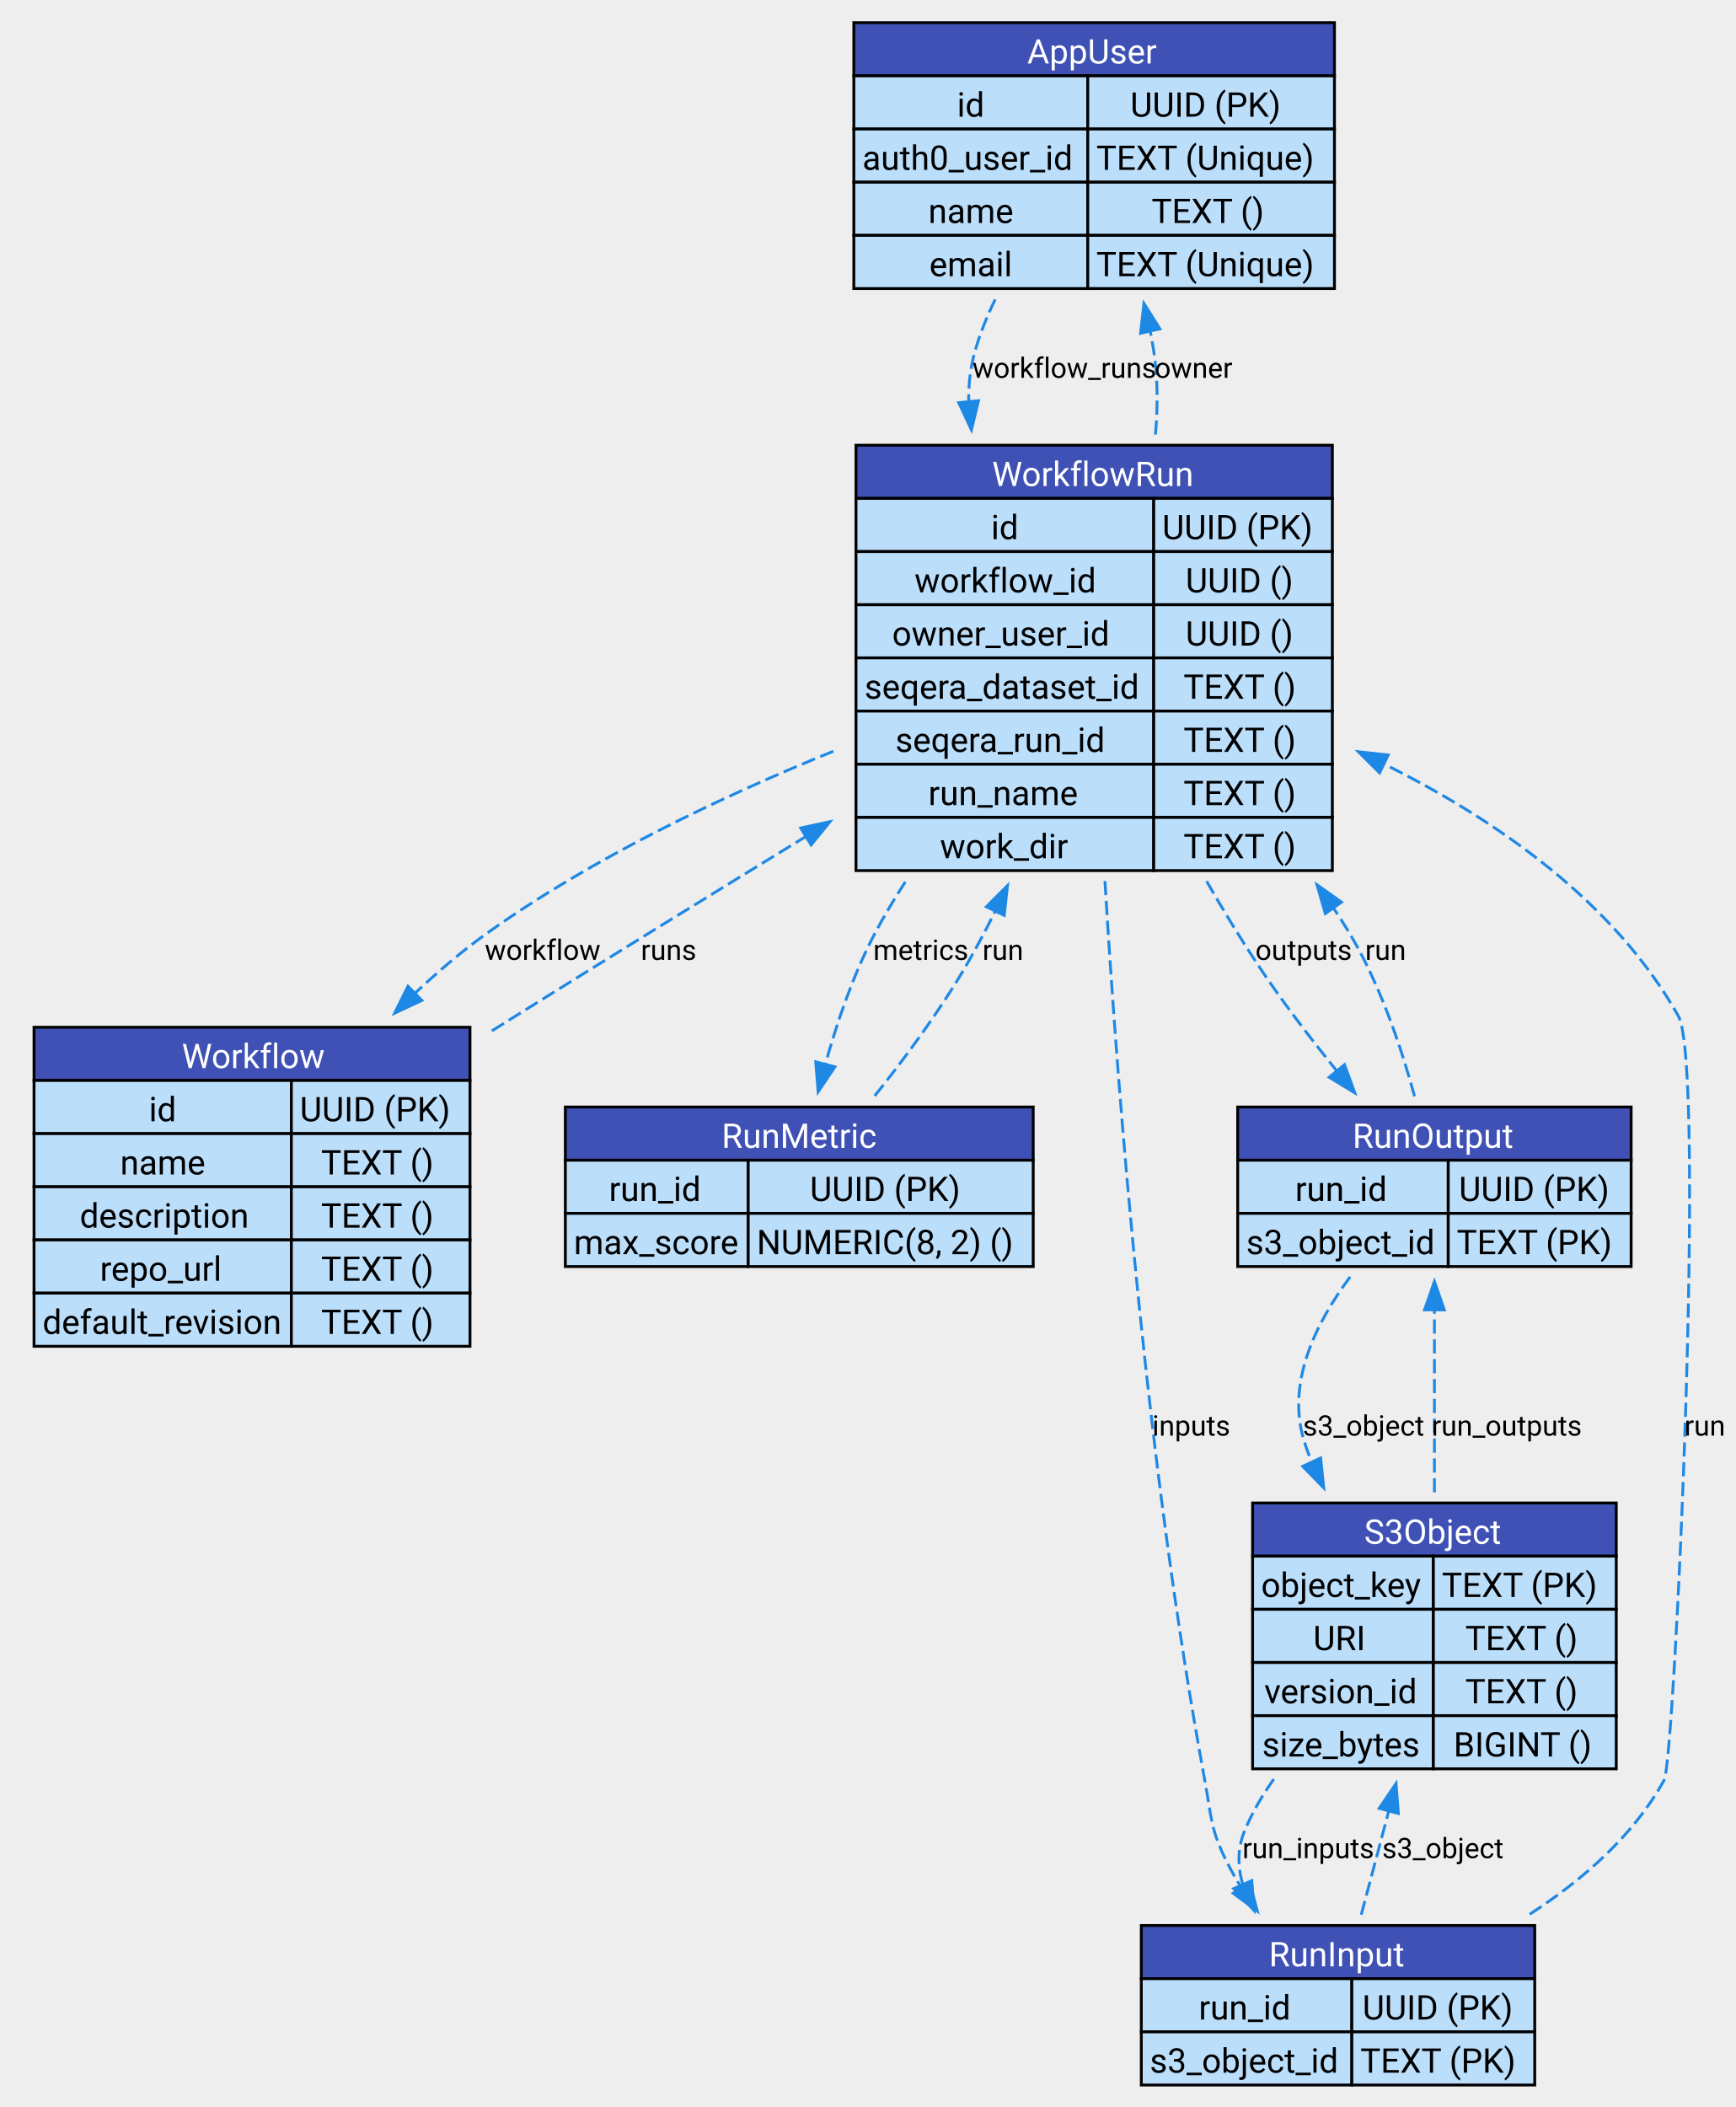
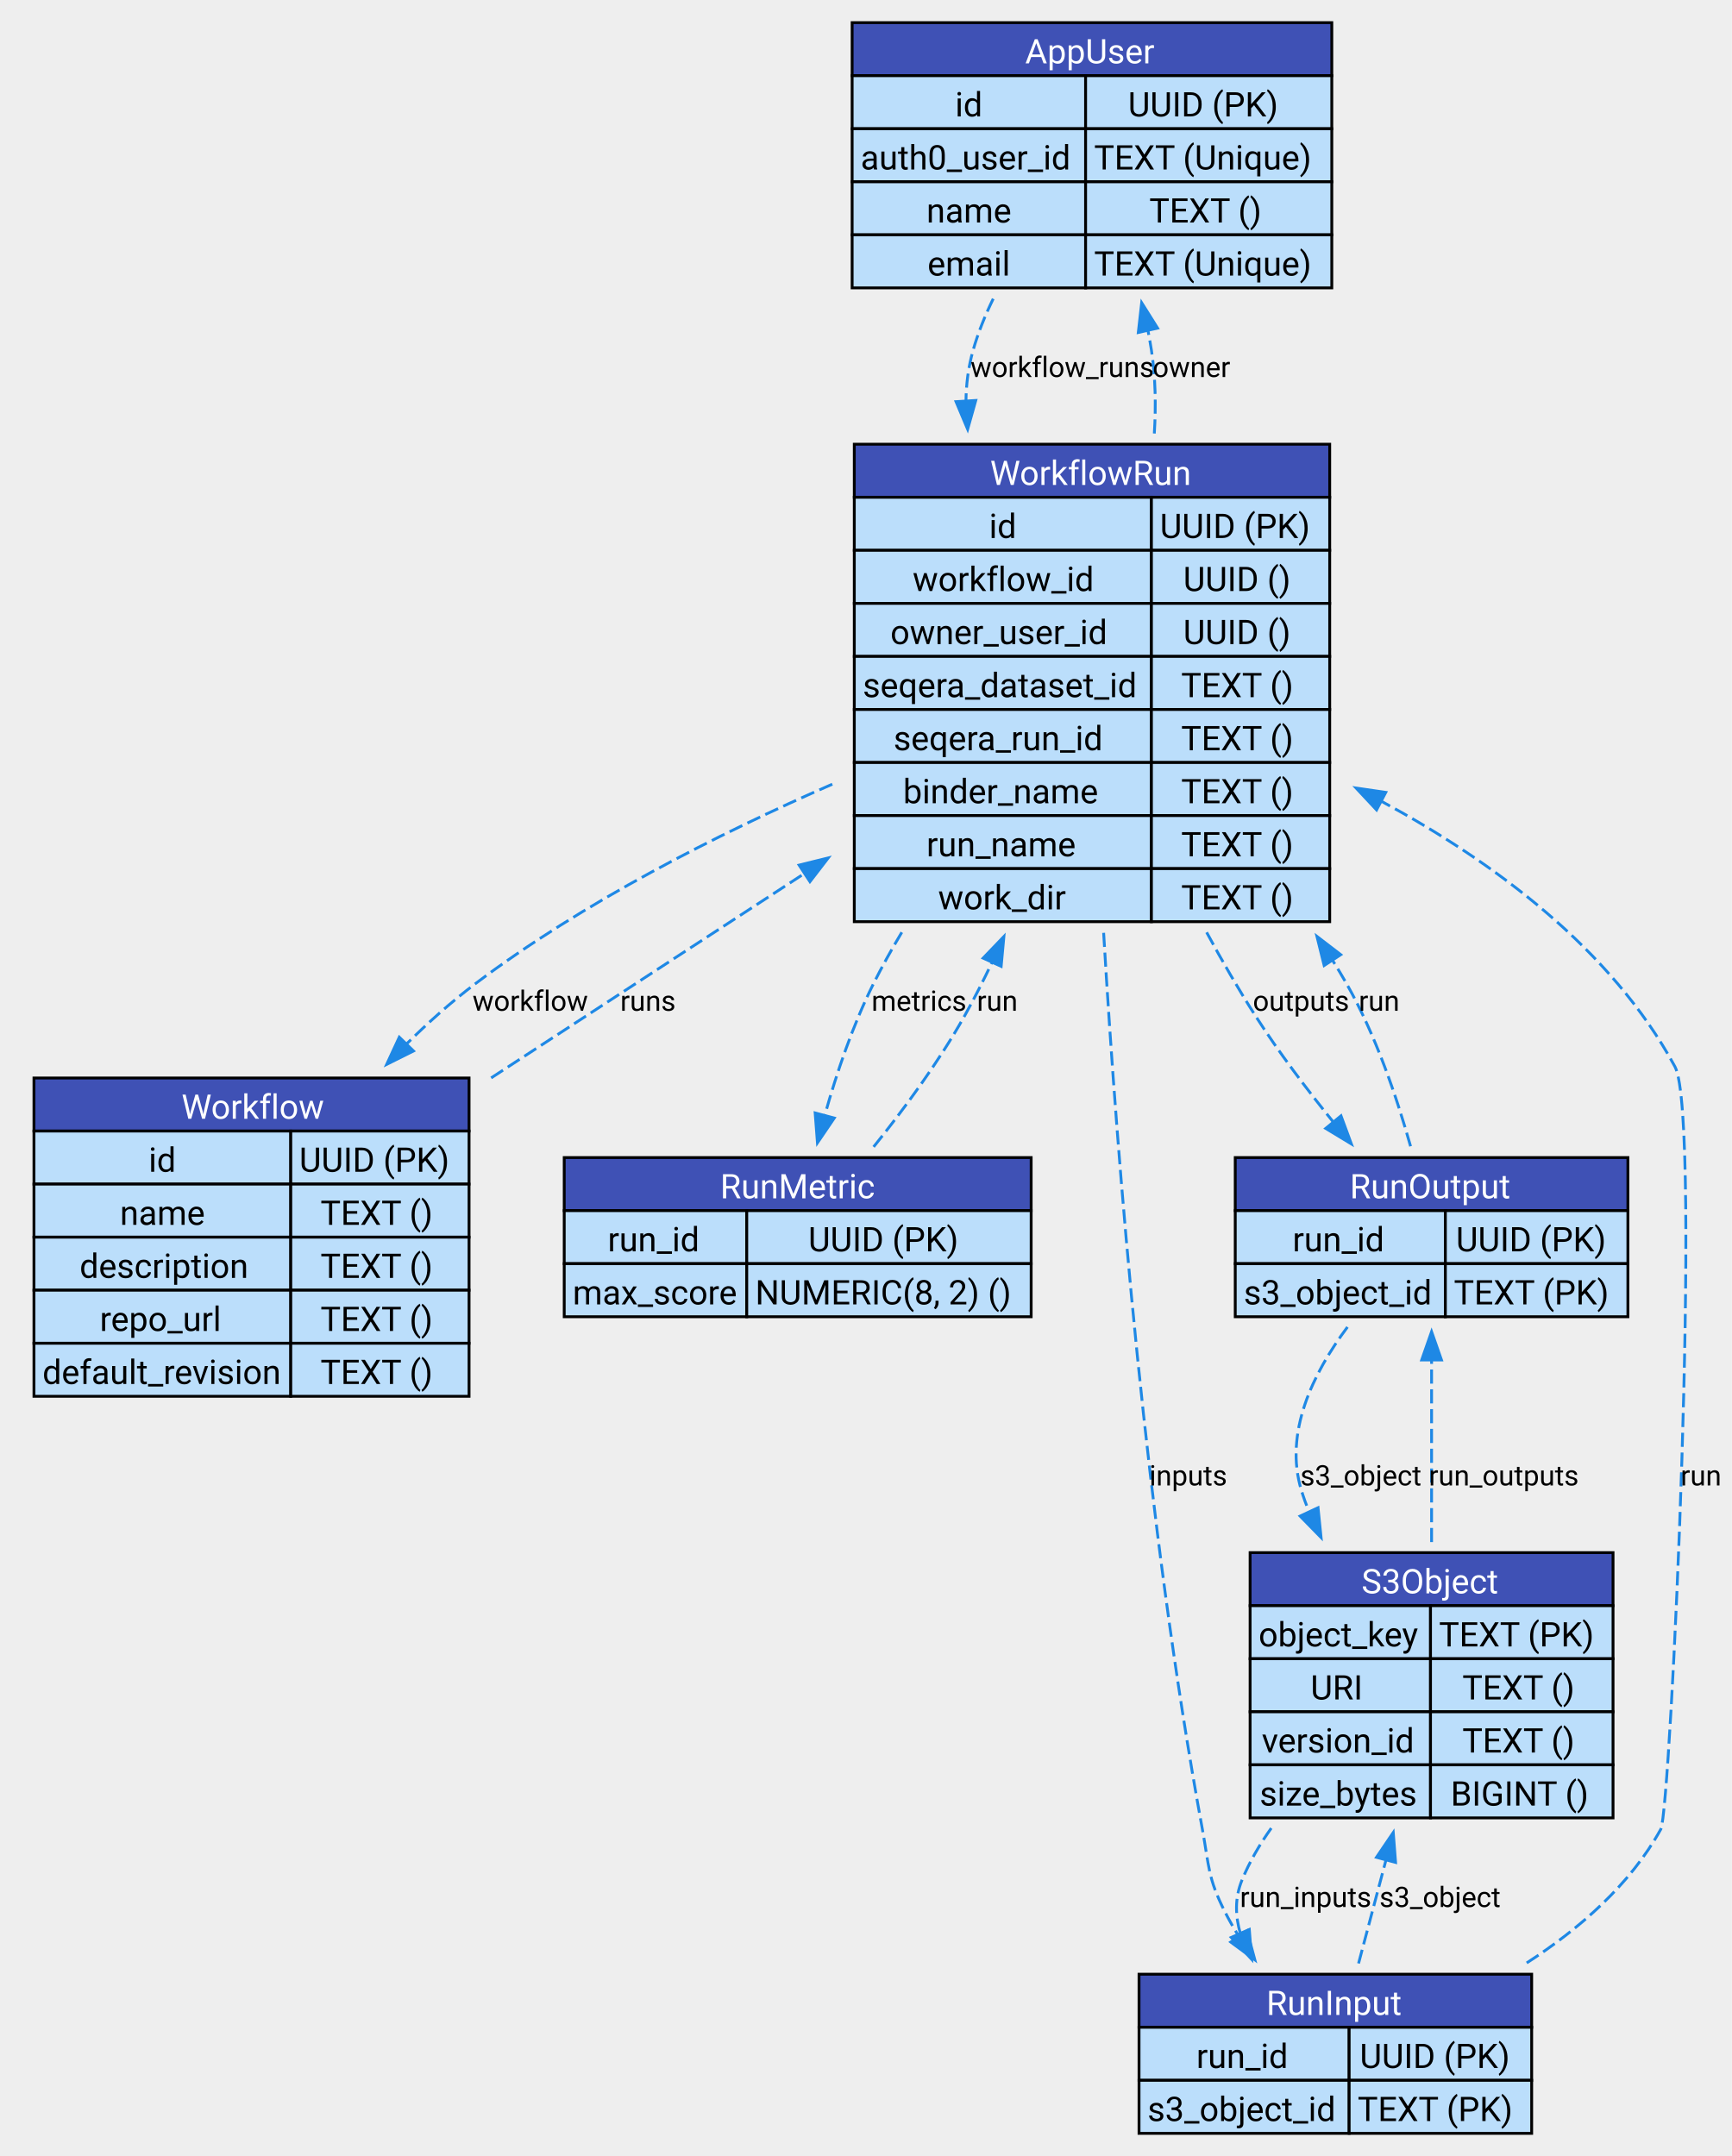
- <svg xmlns="http://www.w3.org/2000/svg" xmlns:xlink="http://www.w3.org/1999/xlink" width="612pt" height="743pt" viewBox="0.00 0.00 612.00 743.00">
-   <g id="graph0" class="graph" transform="scale(1 1) rotate(0) translate(4 739.25)">
-     <polygon fill="#eeeeee" stroke="none" points="-4,4 -4,-739.25 607.99,-739.25 607.99,4 -4,4" />
+ <svg xmlns="http://www.w3.org/2000/svg" xmlns:xlink="http://www.w3.org/1999/xlink" width="612pt" height="762pt" viewBox="0.00 0.00 612.00 762.00">
+   <g id="graph0" class="graph" transform="scale(1 1) rotate(0) translate(4 758)">
+     <polygon fill="#eeeeee" stroke="none" points="-4,4 -4,-758 607.83,-758 607.83,4 -4,4" />
    <g id="node1" class="node">
      <g id="a_node1">
        <a xlink:href="http://AppUser_details.html" xlink:title="&lt;TABLE&gt;">
-           <polygon fill="#3f51b5" stroke="none" points="297.12,-712.5 297.12,-731.25 466.62,-731.25 466.62,-712.5 297.12,-712.5" />
-           <polygon fill="none" stroke="black" points="297.12,-712.5 297.12,-731.25 466.62,-731.25 466.62,-712.5 297.12,-712.5" />
-           <text xml:space="preserve" text-anchor="start" x="358.25" y="-716.85" font-family="Roboto" font-size="12.00" fill="white">AppUser</text>
+           <polygon fill="#3f51b5" stroke="none" points="297.12,-731.25 297.12,-750 466.62,-750 466.62,-731.25 297.12,-731.25" />
+           <polygon fill="none" stroke="black" points="297.12,-731.25 297.12,-750 466.62,-750 466.62,-731.25 297.12,-731.25" />
+           <text xml:space="preserve" text-anchor="start" x="358.25" y="-735.6" font-family="Roboto" font-size="12.00" fill="white">AppUser</text>
+           <polygon fill="#bbdefb" stroke="none" points="297.12,-712.5 297.12,-731.25 379.62,-731.25 379.62,-712.5 297.12,-712.5" />
+           <polygon fill="none" stroke="black" points="297.12,-712.5 297.12,-731.25 379.62,-731.25 379.62,-712.5 297.12,-712.5" />
+           <text xml:space="preserve" text-anchor="start" x="333.5" y="-716.85" font-family="Roboto" font-size="12.00">id</text>
+           <polygon fill="#bbdefb" stroke="none" points="379.62,-712.5 379.62,-731.25 466.62,-731.25 466.62,-712.5 379.62,-712.5" />
+           <polygon fill="none" stroke="black" points="379.62,-712.5 379.62,-731.25 466.62,-731.25 466.62,-712.5 379.62,-712.5" />
+           <text xml:space="preserve" text-anchor="start" x="394.62" y="-716.85" font-family="Roboto" font-size="12.00">UUID (PK)</text>
          <polygon fill="#bbdefb" stroke="none" points="297.12,-693.75 297.12,-712.5 379.62,-712.5 379.62,-693.75 297.12,-693.75" />
          <polygon fill="none" stroke="black" points="297.12,-693.75 297.12,-712.5 379.62,-712.5 379.62,-693.75 297.12,-693.75" />
-           <text xml:space="preserve" text-anchor="start" x="333.5" y="-698.1" font-family="Roboto" font-size="12.00">id</text>
+           <text xml:space="preserve" text-anchor="start" x="300.12" y="-698.1" font-family="Roboto" font-size="12.00">auth0_user_id</text>
          <polygon fill="#bbdefb" stroke="none" points="379.62,-693.75 379.62,-712.5 466.62,-712.5 466.62,-693.75 379.62,-693.75" />
          <polygon fill="none" stroke="black" points="379.62,-693.75 379.62,-712.5 466.62,-712.5 466.62,-693.75 379.62,-693.75" />
-           <text xml:space="preserve" text-anchor="start" x="394.62" y="-698.1" font-family="Roboto" font-size="12.00">UUID (PK)</text>
+           <text xml:space="preserve" text-anchor="start" x="382.62" y="-698.1" font-family="Roboto" font-size="12.00">TEXT (Unique)</text>
          <polygon fill="#bbdefb" stroke="none" points="297.12,-675 297.12,-693.75 379.62,-693.75 379.62,-675 297.12,-675" />
          <polygon fill="none" stroke="black" points="297.12,-675 297.12,-693.75 379.62,-693.75 379.62,-675 297.12,-675" />
-           <text xml:space="preserve" text-anchor="start" x="300.12" y="-679.35" font-family="Roboto" font-size="12.00">auth0_user_id</text>
+           <text xml:space="preserve" text-anchor="start" x="323.38" y="-679.35" font-family="Roboto" font-size="12.00">name</text>
          <polygon fill="#bbdefb" stroke="none" points="379.62,-675 379.62,-693.75 466.62,-693.75 466.62,-675 379.62,-675" />
          <polygon fill="none" stroke="black" points="379.62,-675 379.62,-693.75 466.62,-693.75 466.62,-675 379.62,-675" />
-           <text xml:space="preserve" text-anchor="start" x="382.62" y="-679.35" font-family="Roboto" font-size="12.00">TEXT (Unique)</text>
+           <text xml:space="preserve" text-anchor="start" x="402.12" y="-679.35" font-family="Roboto" font-size="12.00">TEXT ()</text>
          <polygon fill="#bbdefb" stroke="none" points="297.12,-656.25 297.12,-675 379.62,-675 379.62,-656.25 297.12,-656.25" />
          <polygon fill="none" stroke="black" points="297.12,-656.25 297.12,-675 379.62,-675 379.62,-656.25 297.12,-656.25" />
-           <text xml:space="preserve" text-anchor="start" x="323.38" y="-660.6" font-family="Roboto" font-size="12.00">name</text>
+           <text xml:space="preserve" text-anchor="start" x="323.75" y="-660.6" font-family="Roboto" font-size="12.00">email</text>
          <polygon fill="#bbdefb" stroke="none" points="379.62,-656.25 379.62,-675 466.62,-675 466.62,-656.25 379.62,-656.25" />
          <polygon fill="none" stroke="black" points="379.62,-656.25 379.62,-675 466.62,-675 466.62,-656.25 379.62,-656.25" />
-           <text xml:space="preserve" text-anchor="start" x="402.12" y="-660.6" font-family="Roboto" font-size="12.00">TEXT ()</text>
-           <polygon fill="#bbdefb" stroke="none" points="297.12,-637.5 297.12,-656.25 379.62,-656.25 379.62,-637.5 297.12,-637.5" />
-           <polygon fill="none" stroke="black" points="297.12,-637.5 297.12,-656.25 379.62,-656.25 379.62,-637.5 297.12,-637.5" />
-           <text xml:space="preserve" text-anchor="start" x="323.75" y="-641.85" font-family="Roboto" font-size="12.00">email</text>
-           <polygon fill="#bbdefb" stroke="none" points="379.62,-637.5 379.62,-656.25 466.62,-656.25 466.62,-637.5 379.62,-637.5" />
-           <polygon fill="none" stroke="black" points="379.62,-637.5 379.62,-656.25 466.62,-656.25 466.62,-637.5 379.62,-637.5" />
-           <text xml:space="preserve" text-anchor="start" x="382.62" y="-641.85" font-family="Roboto" font-size="12.00">TEXT (Unique)</text>
+           <text xml:space="preserve" text-anchor="start" x="382.62" y="-660.6" font-family="Roboto" font-size="12.00">TEXT (Unique)</text>
        </a>
      </g>
    </g>
    <g id="node2" class="node">
      <g id="a_node2">
        <a xlink:href="http://WorkflowRun_details.html" xlink:title="&lt;TABLE&gt;">
-           <polygon fill="#3f51b5" stroke="none" points="297.88,-563.5 297.88,-582.25 465.88,-582.25 465.88,-563.5 297.88,-563.5" />
-           <polygon fill="none" stroke="black" points="297.88,-563.5 297.88,-582.25 465.88,-582.25 465.88,-563.5 297.88,-563.5" />
-           <text xml:space="preserve" text-anchor="start" x="345.88" y="-567.85" font-family="Roboto" font-size="12.00" fill="white">WorkflowRun</text>
+           <polygon fill="#3f51b5" stroke="none" points="297.88,-582.25 297.88,-601 465.88,-601 465.88,-582.25 297.88,-582.25" />
+           <polygon fill="none" stroke="black" points="297.88,-582.25 297.88,-601 465.88,-601 465.88,-582.25 297.88,-582.25" />
+           <text xml:space="preserve" text-anchor="start" x="345.88" y="-586.6" font-family="Roboto" font-size="12.00" fill="white">WorkflowRun</text>
+           <polygon fill="#bbdefb" stroke="none" points="297.88,-563.5 297.88,-582.25 402.88,-582.25 402.88,-563.5 297.88,-563.5" />
+           <polygon fill="none" stroke="black" points="297.88,-563.5 297.88,-582.25 402.88,-582.25 402.88,-563.5 297.88,-563.5" />
+           <text xml:space="preserve" text-anchor="start" x="345.5" y="-567.85" font-family="Roboto" font-size="12.00">id</text>
+           <polygon fill="#bbdefb" stroke="none" points="402.88,-563.5 402.88,-582.25 465.88,-582.25 465.88,-563.5 402.88,-563.5" />
+           <polygon fill="none" stroke="black" points="402.88,-563.5 402.88,-582.25 465.88,-582.25 465.88,-563.5 402.88,-563.5" />
+           <text xml:space="preserve" text-anchor="start" x="405.88" y="-567.85" font-family="Roboto" font-size="12.00">UUID (PK)</text>
          <polygon fill="#bbdefb" stroke="none" points="297.88,-544.75 297.88,-563.5 402.88,-563.5 402.88,-544.75 297.88,-544.75" />
          <polygon fill="none" stroke="black" points="297.88,-544.75 297.88,-563.5 402.88,-563.5 402.88,-544.75 297.88,-544.75" />
-           <text xml:space="preserve" text-anchor="start" x="345.5" y="-549.1" font-family="Roboto" font-size="12.00">id</text>
+           <text xml:space="preserve" text-anchor="start" x="318.5" y="-549.1" font-family="Roboto" font-size="12.00">workflow_id</text>
          <polygon fill="#bbdefb" stroke="none" points="402.88,-544.75 402.88,-563.5 465.88,-563.5 465.88,-544.75 402.88,-544.75" />
          <polygon fill="none" stroke="black" points="402.88,-544.75 402.88,-563.5 465.88,-563.5 465.88,-544.75 402.88,-544.75" />
-           <text xml:space="preserve" text-anchor="start" x="405.88" y="-549.1" font-family="Roboto" font-size="12.00">UUID (PK)</text>
+           <text xml:space="preserve" text-anchor="start" x="414.12" y="-549.1" font-family="Roboto" font-size="12.00">UUID ()</text>
          <polygon fill="#bbdefb" stroke="none" points="297.88,-526 297.88,-544.75 402.88,-544.75 402.88,-526 297.88,-526" />
          <polygon fill="none" stroke="black" points="297.88,-526 297.88,-544.75 402.88,-544.75 402.88,-526 297.88,-526" />
-           <text xml:space="preserve" text-anchor="start" x="318.5" y="-530.35" font-family="Roboto" font-size="12.00">workflow_id</text>
+           <text xml:space="preserve" text-anchor="start" x="310.62" y="-530.35" font-family="Roboto" font-size="12.00">owner_user_id</text>
          <polygon fill="#bbdefb" stroke="none" points="402.88,-526 402.88,-544.75 465.88,-544.75 465.88,-526 402.88,-526" />
          <polygon fill="none" stroke="black" points="402.88,-526 402.88,-544.75 465.88,-544.75 465.88,-526 402.88,-526" />
          <text xml:space="preserve" text-anchor="start" x="414.12" y="-530.35" font-family="Roboto" font-size="12.00">UUID ()</text>
          <polygon fill="#bbdefb" stroke="none" points="297.88,-507.25 297.88,-526 402.88,-526 402.88,-507.25 297.88,-507.25" />
          <polygon fill="none" stroke="black" points="297.88,-507.25 297.88,-526 402.88,-526 402.88,-507.25 297.88,-507.25" />
-           <text xml:space="preserve" text-anchor="start" x="310.62" y="-511.6" font-family="Roboto" font-size="12.00">owner_user_id</text>
+           <text xml:space="preserve" text-anchor="start" x="300.88" y="-511.6" font-family="Roboto" font-size="12.00">seqera_dataset_id</text>
          <polygon fill="#bbdefb" stroke="none" points="402.88,-507.25 402.88,-526 465.88,-526 465.88,-507.25 402.88,-507.25" />
          <polygon fill="none" stroke="black" points="402.88,-507.25 402.88,-526 465.88,-526 465.88,-507.25 402.88,-507.25" />
-           <text xml:space="preserve" text-anchor="start" x="414.12" y="-511.6" font-family="Roboto" font-size="12.00">UUID ()</text>
+           <text xml:space="preserve" text-anchor="start" x="413.38" y="-511.6" font-family="Roboto" font-size="12.00">TEXT ()</text>
          <polygon fill="#bbdefb" stroke="none" points="297.88,-488.5 297.88,-507.25 402.88,-507.25 402.88,-488.5 297.88,-488.5" />
          <polygon fill="none" stroke="black" points="297.88,-488.5 297.88,-507.25 402.88,-507.25 402.88,-488.5 297.88,-488.5" />
-           <text xml:space="preserve" text-anchor="start" x="300.88" y="-492.85" font-family="Roboto" font-size="12.00">seqera_dataset_id</text>
+           <text xml:space="preserve" text-anchor="start" x="311.75" y="-492.85" font-family="Roboto" font-size="12.00">seqera_run_id</text>
          <polygon fill="#bbdefb" stroke="none" points="402.88,-488.5 402.88,-507.25 465.88,-507.25 465.88,-488.5 402.88,-488.5" />
          <polygon fill="none" stroke="black" points="402.88,-488.5 402.88,-507.25 465.88,-507.25 465.88,-488.5 402.88,-488.5" />
          <text xml:space="preserve" text-anchor="start" x="413.38" y="-492.85" font-family="Roboto" font-size="12.00">TEXT ()</text>
          <polygon fill="#bbdefb" stroke="none" points="297.88,-469.75 297.88,-488.5 402.88,-488.5 402.88,-469.75 297.88,-469.75" />
          <polygon fill="none" stroke="black" points="297.88,-469.75 297.88,-488.5 402.88,-488.5 402.88,-469.75 297.88,-469.75" />
-           <text xml:space="preserve" text-anchor="start" x="311.75" y="-474.1" font-family="Roboto" font-size="12.00">seqera_run_id</text>
+           <text xml:space="preserve" text-anchor="start" x="315.12" y="-474.1" font-family="Roboto" font-size="12.00">binder_name</text>
          <polygon fill="#bbdefb" stroke="none" points="402.88,-469.75 402.88,-488.5 465.88,-488.5 465.88,-469.75 402.88,-469.75" />
          <polygon fill="none" stroke="black" points="402.88,-469.75 402.88,-488.5 465.88,-488.5 465.88,-469.75 402.88,-469.75" />
          <text xml:space="preserve" text-anchor="start" x="413.38" y="-474.1" font-family="Roboto" font-size="12.00">TEXT ()</text>
          <polygon fill="#bbdefb" stroke="none" points="297.88,-451 297.88,-469.75 402.88,-469.75 402.88,-451 297.88,-451" />
          <polygon fill="none" stroke="black" points="297.88,-451 297.88,-469.75 402.88,-469.75 402.88,-451 297.88,-451" />
          <text xml:space="preserve" text-anchor="start" x="323.38" y="-455.35" font-family="Roboto" font-size="12.00">run_name</text>
          <polygon fill="#bbdefb" stroke="none" points="402.88,-451 402.88,-469.75 465.88,-469.75 465.88,-451 402.88,-451" />
          <polygon fill="none" stroke="black" points="402.88,-451 402.88,-469.75 465.88,-469.75 465.88,-451 402.88,-451" />
          <text xml:space="preserve" text-anchor="start" x="413.38" y="-455.35" font-family="Roboto" font-size="12.00">TEXT ()</text>
          <polygon fill="#bbdefb" stroke="none" points="297.88,-432.25 297.88,-451 402.88,-451 402.88,-432.25 297.88,-432.25" />
          <polygon fill="none" stroke="black" points="297.88,-432.25 297.88,-451 402.88,-451 402.88,-432.25 297.88,-432.25" />
          <text xml:space="preserve" text-anchor="start" x="327.5" y="-436.6" font-family="Roboto" font-size="12.00">work_dir</text>
          <polygon fill="#bbdefb" stroke="none" points="402.88,-432.25 402.88,-451 465.88,-451 465.88,-432.25 402.88,-432.25" />
          <polygon fill="none" stroke="black" points="402.88,-432.25 402.88,-451 465.88,-451 465.88,-432.25 402.88,-432.25" />
          <text xml:space="preserve" text-anchor="start" x="413.38" y="-436.6" font-family="Roboto" font-size="12.00">TEXT ()</text>
        </a>
      </g>
    </g>
    <g id="edge1" class="edge">
      <g id="a_edge1">
        <a xlink:title="Relation between AppUser and WorkflowRun">
-           <path fill="none" stroke="#1e88e5" stroke-dasharray="5,2" d="M346.98,-633.66C344.09,-627.75 341.62,-621.63 339.88,-615.5 338.17,-609.49 337.5,-603.35 337.65,-597.2" />
-           <polygon fill="#1e88e5" stroke="#1e88e5" points="341.09,-597.95 338.59,-587.65 334.12,-597.25 341.09,-597.95" />
-         </a>
-       </g>
-       <text xml:space="preserve" text-anchor="middle" x="371.38" y="-606" font-family="Roboto" font-size="10.00">workflow_runs</text>
+           <path fill="none" stroke="#1e88e5" stroke-dasharray="5,2" d="M346.98,-652.41C344.09,-646.5 341.62,-640.38 339.88,-634.25 338.16,-628.23 337.38,-622.08 337.34,-615.9" />
+           <polygon fill="#1e88e5" stroke="#1e88e5" points="340.81,-616.47 337.94,-606.28 333.83,-616.04 340.81,-616.47" />
+         </a>
+       </g>
+       <text xml:space="preserve" text-anchor="middle" x="371.38" y="-624.75" font-family="Roboto" font-size="10.00">workflow_runs</text>
    </g>
    <g id="edge3" class="edge">
      <g id="a_edge3">
        <a xlink:title="Relation between WorkflowRun and AppUser">
-           <path fill="none" stroke="#1e88e5" stroke-dasharray="5,2" d="M403.49,-586.02C404.36,-595.92 404.32,-605.93 402.88,-615.5 402.52,-617.83 402.1,-620.2 401.63,-622.58" />
-           <polygon fill="#1e88e5" stroke="#1e88e5" points="398.24,-621.73 399.43,-632.25 405.06,-623.28 398.24,-621.73" />
-         </a>
-       </g>
-       <text xml:space="preserve" text-anchor="middle" x="416.94" y="-606" font-family="Roboto" font-size="10.00">owner</text>
+           <path fill="none" stroke="#1e88e5" stroke-dasharray="5,2" d="M403.9,-604.78C404.53,-614.71 404.32,-624.69 402.88,-634.25 402.52,-636.58 402.1,-638.95 401.63,-641.33" />
+           <polygon fill="#1e88e5" stroke="#1e88e5" points="398.24,-640.48 399.43,-651 405.06,-642.03 398.24,-640.48" />
+         </a>
+       </g>
+       <text xml:space="preserve" text-anchor="middle" x="417.03" y="-624.75" font-family="Roboto" font-size="10.00">owner</text>
    </g>
    <g id="node3" class="node">
      <g id="a_node3">
        <a xlink:href="http://Workflow_details.html" xlink:title="&lt;TABLE&gt;">
          <polygon fill="#3f51b5" stroke="none" points="8,-358.25 8,-377 161.75,-377 161.75,-358.25 8,-358.25" />
          <polygon fill="none" stroke="black" points="8,-358.25 8,-377 161.75,-377 161.75,-358.25 8,-358.25" />
          <text xml:space="preserve" text-anchor="start" x="60.12" y="-362.6" font-family="Roboto" font-size="12.00" fill="white">Workflow</text>
          <polygon fill="#bbdefb" stroke="none" points="8,-339.5 8,-358.25 98.75,-358.25 98.75,-339.5 8,-339.5" />
          <polygon fill="none" stroke="black" points="8,-339.5 8,-358.25 98.75,-358.25 98.75,-339.5 8,-339.5" />
          <text xml:space="preserve" text-anchor="start" x="48.5" y="-343.85" font-family="Roboto" font-size="12.00">id</text>
          <polygon fill="#bbdefb" stroke="none" points="98.75,-339.5 98.75,-358.25 161.75,-358.25 161.75,-339.5 98.75,-339.5" />
          <polygon fill="none" stroke="black" points="98.75,-339.5 98.75,-358.25 161.75,-358.25 161.75,-339.5 98.75,-339.5" />
          <text xml:space="preserve" text-anchor="start" x="101.75" y="-343.85" font-family="Roboto" font-size="12.00">UUID (PK)</text>
          <polygon fill="#bbdefb" stroke="none" points="8,-320.75 8,-339.5 98.75,-339.5 98.75,-320.75 8,-320.75" />
          <polygon fill="none" stroke="black" points="8,-320.75 8,-339.5 98.75,-339.5 98.75,-320.75 8,-320.75" />
          <text xml:space="preserve" text-anchor="start" x="38.38" y="-325.1" font-family="Roboto" font-size="12.00">name</text>
          <polygon fill="#bbdefb" stroke="none" points="98.75,-320.75 98.75,-339.5 161.75,-339.5 161.75,-320.75 98.75,-320.75" />
          <polygon fill="none" stroke="black" points="98.75,-320.75 98.75,-339.5 161.75,-339.5 161.75,-320.75 98.75,-320.75" />
          <text xml:space="preserve" text-anchor="start" x="109.25" y="-325.1" font-family="Roboto" font-size="12.00">TEXT ()</text>
          <polygon fill="#bbdefb" stroke="none" points="8,-302 8,-320.75 98.75,-320.75 98.75,-302 8,-302" />
          <polygon fill="none" stroke="black" points="8,-302 8,-320.75 98.75,-320.75 98.75,-302 8,-302" />
          <text xml:space="preserve" text-anchor="start" x="24.12" y="-306.35" font-family="Roboto" font-size="12.00">description</text>
          <polygon fill="#bbdefb" stroke="none" points="98.75,-302 98.75,-320.75 161.75,-320.75 161.75,-302 98.75,-302" />
          <polygon fill="none" stroke="black" points="98.75,-302 98.75,-320.75 161.75,-320.75 161.75,-302 98.75,-302" />
          <text xml:space="preserve" text-anchor="start" x="109.25" y="-306.35" font-family="Roboto" font-size="12.00">TEXT ()</text>
          <polygon fill="#bbdefb" stroke="none" points="8,-283.25 8,-302 98.75,-302 98.75,-283.25 8,-283.25" />
          <polygon fill="none" stroke="black" points="8,-283.25 8,-302 98.75,-302 98.75,-283.25 8,-283.25" />
          <text xml:space="preserve" text-anchor="start" x="31.25" y="-287.6" font-family="Roboto" font-size="12.00">repo_url</text>
          <polygon fill="#bbdefb" stroke="none" points="98.75,-283.25 98.75,-302 161.75,-302 161.75,-283.25 98.75,-283.25" />
          <polygon fill="none" stroke="black" points="98.75,-283.25 98.75,-302 161.75,-302 161.75,-283.25 98.75,-283.25" />
          <text xml:space="preserve" text-anchor="start" x="109.25" y="-287.6" font-family="Roboto" font-size="12.00">TEXT ()</text>
          <polygon fill="#bbdefb" stroke="none" points="8,-264.5 8,-283.25 98.75,-283.25 98.75,-264.5 8,-264.5" />
          <polygon fill="none" stroke="black" points="8,-264.5 8,-283.25 98.75,-283.25 98.75,-264.5 8,-264.5" />
          <text xml:space="preserve" text-anchor="start" x="11" y="-268.85" font-family="Roboto" font-size="12.00">default_revision</text>
          <polygon fill="#bbdefb" stroke="none" points="98.75,-264.5 98.75,-283.25 161.75,-283.25 161.75,-264.5 98.75,-264.5" />
          <polygon fill="none" stroke="black" points="98.75,-264.5 98.75,-283.25 161.75,-283.25 161.75,-264.5 98.75,-264.5" />
          <text xml:space="preserve" text-anchor="start" x="109.25" y="-268.85" font-family="Roboto" font-size="12.00">TEXT ()</text>
        </a>
      </g>
    </g>
    <g id="edge4" class="edge">
      <g id="a_edge4">
        <a xlink:title="Relation between WorkflowRun and Workflow">
-           <path fill="none" stroke="#1e88e5" stroke-dasharray="5,2" d="M289.9,-474.33C250.4,-458.32 204.92,-436.67 167.88,-410.25 159,-403.92 150.32,-396.53 142.12,-388.77" />
-           <polygon fill="#1e88e5" stroke="#1e88e5" points="144.77,-386.47 135.18,-381.98 139.88,-391.47 144.77,-386.47" />
-         </a>
-       </g>
-       <text xml:space="preserve" text-anchor="middle" x="187.38" y="-400.75" font-family="Roboto" font-size="10.00">workflow</text>
+           <path fill="none" stroke="#1e88e5" stroke-dasharray="5,2" d="M290.11,-480.84C249.34,-463.05 202.05,-439.04 163.88,-410.25 155.37,-403.83 147.07,-396.39 139.24,-388.61" />
+           <polygon fill="#1e88e5" stroke="#1e88e5" points="142.12,-386.55 132.64,-381.82 137.1,-391.43 142.12,-386.55" />
+         </a>
+       </g>
+       <text xml:space="preserve" text-anchor="middle" x="183.38" y="-400.75" font-family="Roboto" font-size="10.00">workflow</text>
    </g>
    <g id="node4" class="node">
      <g id="a_node4">
        <a xlink:href="http://RunMetric_details.html" xlink:title="&lt;TABLE&gt;">
          <polygon fill="#3f51b5" stroke="none" points="195.38,-330.12 195.38,-348.88 360.38,-348.88 360.38,-330.12 195.38,-330.12" />
          <polygon fill="none" stroke="black" points="195.38,-330.12 195.38,-348.88 360.38,-348.88 360.38,-330.12 195.38,-330.12" />
          <text xml:space="preserve" text-anchor="start" x="250.5" y="-334.48" font-family="Roboto" font-size="12.00" fill="white">RunMetric</text>
          <polygon fill="#bbdefb" stroke="none" points="195.38,-311.38 195.38,-330.12 259.88,-330.12 259.88,-311.38 195.38,-311.38" />
          <polygon fill="none" stroke="black" points="195.38,-311.38 195.38,-330.12 259.88,-330.12 259.88,-311.38 195.38,-311.38" />
          <text xml:space="preserve" text-anchor="start" x="210.75" y="-315.73" font-family="Roboto" font-size="12.00">run_id</text>
          <polygon fill="#bbdefb" stroke="none" points="259.88,-311.38 259.88,-330.12 360.38,-330.12 360.38,-311.38 259.88,-311.38" />
          <polygon fill="none" stroke="black" points="259.88,-311.38 259.88,-330.12 360.38,-330.12 360.38,-311.38 259.88,-311.38" />
          <text xml:space="preserve" text-anchor="start" x="281.62" y="-315.73" font-family="Roboto" font-size="12.00">UUID (PK)</text>
          <polygon fill="#bbdefb" stroke="none" points="195.38,-292.62 195.38,-311.38 259.88,-311.38 259.88,-292.62 195.38,-292.62" />
          <polygon fill="none" stroke="black" points="195.38,-292.62 195.38,-311.38 259.88,-311.38 259.88,-292.62 195.38,-292.62" />
          <text xml:space="preserve" text-anchor="start" x="198.38" y="-296.98" font-family="Roboto" font-size="12.00">max_score</text>
          <polygon fill="#bbdefb" stroke="none" points="259.88,-292.62 259.88,-311.38 360.38,-311.38 360.38,-292.62 259.88,-292.62" />
          <polygon fill="none" stroke="black" points="259.88,-292.62 259.88,-311.38 360.38,-311.38 360.38,-292.62 259.88,-292.62" />
          <text xml:space="preserve" text-anchor="start" x="262.88" y="-296.98" font-family="Roboto" font-size="12.00">NUMERIC(8, 2) ()</text>
        </a>
      </g>
    </g>
    <g id="edge5" class="edge">
      <g id="a_edge5">
        <a xlink:title="Relation between WorkflowRun and RunMetric">
-           <path fill="none" stroke="#1e88e5" stroke-dasharray="5,2" d="M315.28,-428.28C311.42,-422.35 307.82,-416.3 304.62,-410.25 296.97,-395.74 291.16,-378.71 286.95,-363.49" />
-           <polygon fill="#1e88e5" stroke="#1e88e5" points="290.45,-363.04 284.54,-354.25 283.68,-364.81 290.45,-363.04" />
+           <path fill="none" stroke="#1e88e5" stroke-dasharray="5,2" d="M314.67,-428.49C311.05,-422.45 307.66,-416.34 304.62,-410.25 297.37,-395.72 291.67,-378.84 287.43,-363.75" />
+           <polygon fill="#1e88e5" stroke="#1e88e5" points="290.81,-362.85 284.86,-354.09 284.05,-364.65 290.81,-362.85" />
        </a>
      </g>
      <text xml:space="preserve" text-anchor="middle" x="320.75" y="-400.75" font-family="Roboto" font-size="10.00">metrics</text>
    </g>
    <g id="node5" class="node">
      <g id="a_node5">
        <a xlink:href="http://RunInput_details.html" xlink:title="&lt;TABLE&gt;">
          <polygon fill="#3f51b5" stroke="none" points="398.5,-41.5 398.5,-60.25 537.25,-60.25 537.25,-41.5 398.5,-41.5" />
          <polygon fill="none" stroke="black" points="398.5,-41.5 398.5,-60.25 537.25,-60.25 537.25,-41.5 398.5,-41.5" />
          <text xml:space="preserve" text-anchor="start" x="443.5" y="-45.85" font-family="Roboto" font-size="12.00" fill="white">RunInput</text>
          <polygon fill="#bbdefb" stroke="none" points="398.5,-22.75 398.5,-41.5 472.75,-41.5 472.75,-22.75 398.5,-22.75" />
          <polygon fill="none" stroke="black" points="398.5,-22.75 398.5,-41.5 472.75,-41.5 472.75,-22.75 398.5,-22.75" />
          <text xml:space="preserve" text-anchor="start" x="418.75" y="-27.1" font-family="Roboto" font-size="12.00">run_id</text>
          <polygon fill="#bbdefb" stroke="none" points="472.75,-22.75 472.75,-41.5 537.25,-41.5 537.25,-22.75 472.75,-22.75" />
          <polygon fill="none" stroke="black" points="472.75,-22.75 472.75,-41.5 537.25,-41.5 537.25,-22.75 472.75,-22.75" />
          <text xml:space="preserve" text-anchor="start" x="476.5" y="-27.1" font-family="Roboto" font-size="12.00">UUID (PK)</text>
          <polygon fill="#bbdefb" stroke="none" points="398.5,-4 398.5,-22.75 472.75,-22.75 472.75,-4 398.5,-4" />
          <polygon fill="none" stroke="black" points="398.5,-4 398.5,-22.75 472.75,-22.75 472.75,-4 398.5,-4" />
          <text xml:space="preserve" text-anchor="start" x="401.5" y="-8.35" font-family="Roboto" font-size="12.00">s3_object_id</text>
          <polygon fill="#bbdefb" stroke="none" points="472.75,-4 472.75,-22.75 537.25,-22.75 537.25,-4 472.75,-4" />
          <polygon fill="none" stroke="black" points="472.75,-4 472.75,-22.75 537.25,-22.75 537.25,-4 472.75,-4" />
          <text xml:space="preserve" text-anchor="start" x="475.75" y="-8.35" font-family="Roboto" font-size="12.00">TEXT (PK)</text>
        </a>
      </g>
    </g>
    <g id="edge6" class="edge">
      <g id="a_edge6">
        <a xlink:title="Relation between WorkflowRun and RunInput">
-           <path fill="none" stroke="#1e88e5" stroke-dasharray="5,2" d="M385.68,-428.56C390.5,-348.55 400.73,-220.53 420.88,-111.5 423.32,-98.25 422.78,-94.27 428.88,-82.25 430.35,-79.34 432.02,-76.43 433.81,-73.57" />
+           <path fill="none" stroke="#1e88e5" stroke-dasharray="5,2" d="M385.99,-428.31C390.88,-346.06 401.02,-219.65 420.88,-111.5 423.31,-98.24 422.78,-94.27 428.88,-82.25 430.35,-79.34 432.02,-76.43 433.81,-73.57" />
          <polygon fill="#1e88e5" stroke="#1e88e5" points="436.68,-75.57 439.43,-65.33 430.9,-71.62 436.68,-75.57" />
        </a>
      </g>
-       <text xml:space="preserve" text-anchor="middle" x="416.1" y="-233" font-family="Roboto" font-size="10.00">inputs</text>
+       <text xml:space="preserve" text-anchor="middle" x="415.88" y="-233" font-family="Roboto" font-size="10.00">inputs</text>
    </g>
    <g id="node6" class="node">
      <g id="a_node6">
        <a xlink:href="http://RunOutput_details.html" xlink:title="&lt;TABLE&gt;">
          <polygon fill="#3f51b5" stroke="none" points="432.5,-330.12 432.5,-348.88 571.25,-348.88 571.25,-330.12 432.5,-330.12" />
          <polygon fill="none" stroke="black" points="432.5,-330.12 432.5,-348.88 571.25,-348.88 571.25,-330.12 432.5,-330.12" />
          <text xml:space="preserve" text-anchor="start" x="473" y="-334.48" font-family="Roboto" font-size="12.00" fill="white">RunOutput</text>
          <polygon fill="#bbdefb" stroke="none" points="432.5,-311.38 432.5,-330.12 506.75,-330.12 506.75,-311.38 432.5,-311.38" />
          <polygon fill="none" stroke="black" points="432.5,-311.38 432.5,-330.12 506.75,-330.12 506.75,-311.38 432.5,-311.38" />
          <text xml:space="preserve" text-anchor="start" x="452.75" y="-315.73" font-family="Roboto" font-size="12.00">run_id</text>
          <polygon fill="#bbdefb" stroke="none" points="506.75,-311.38 506.75,-330.12 571.25,-330.12 571.25,-311.38 506.75,-311.38" />
          <polygon fill="none" stroke="black" points="506.75,-311.38 506.75,-330.12 571.25,-330.12 571.25,-311.38 506.75,-311.38" />
          <text xml:space="preserve" text-anchor="start" x="510.5" y="-315.73" font-family="Roboto" font-size="12.00">UUID (PK)</text>
          <polygon fill="#bbdefb" stroke="none" points="432.5,-292.62 432.5,-311.38 506.75,-311.38 506.75,-292.62 432.5,-292.62" />
          <polygon fill="none" stroke="black" points="432.5,-292.62 432.5,-311.38 506.75,-311.38 506.75,-292.62 432.5,-292.62" />
          <text xml:space="preserve" text-anchor="start" x="435.5" y="-296.98" font-family="Roboto" font-size="12.00">s3_object_id</text>
          <polygon fill="#bbdefb" stroke="none" points="506.75,-292.62 506.75,-311.38 571.25,-311.38 571.25,-292.62 506.75,-292.62" />
          <polygon fill="none" stroke="black" points="506.75,-292.62 506.75,-311.38 571.25,-311.38 571.25,-292.62 506.75,-292.62" />
          <text xml:space="preserve" text-anchor="start" x="509.75" y="-296.98" font-family="Roboto" font-size="12.00">TEXT (PK)</text>
        </a>
      </g>
    </g>
    <g id="edge7" class="edge">
      <g id="a_edge7">
        <a xlink:title="Relation between WorkflowRun and RunOutput">
-           <path fill="none" stroke="#1e88e5" stroke-dasharray="5,2" d="M421.53,-428.5C427.32,-418.41 433.43,-408.34 439.62,-399 448.05,-386.31 458.09,-373.16 467.61,-361.4" />
-           <polygon fill="#1e88e5" stroke="#1e88e5" points="470.16,-363.81 473.8,-353.86 464.75,-359.37 470.16,-363.81" />
+           <path fill="none" stroke="#1e88e5" stroke-dasharray="5,2" d="M422.39,-428.48C427.86,-418.36 433.66,-408.33 439.62,-399 447.83,-386.17 457.8,-372.98 467.33,-361.21" />
+           <polygon fill="#1e88e5" stroke="#1e88e5" points="469.87,-363.63 473.54,-353.69 464.47,-359.18 469.87,-363.63" />
        </a>
      </g>
      <text xml:space="preserve" text-anchor="middle" x="455.75" y="-400.75" font-family="Roboto" font-size="10.00">outputs</text>
    </g>
    <g id="edge2" class="edge">
      <g id="a_edge2">
        <a xlink:title="Relation between Workflow and WorkflowRun">
-           <path fill="none" stroke="#1e88e5" stroke-dasharray="5,2" d="M169.48,-375.74C172.31,-377.52 175.12,-379.27 177.88,-381 211.15,-401.81 247.63,-424.31 280.43,-444.42" />
-           <polygon fill="#1e88e5" stroke="#1e88e5" points="278.38,-447.27 288.73,-449.51 282.04,-441.3 278.38,-447.27" />
-         </a>
-       </g>
-       <text xml:space="preserve" text-anchor="middle" x="231.8" y="-400.75" font-family="Roboto" font-size="10.00">runs</text>
+           <path fill="none" stroke="#1e88e5" stroke-dasharray="5,2" d="M169.56,-377.03C204.08,-399.56 244.29,-425.81 280.37,-449.36" />
+           <polygon fill="#1e88e5" stroke="#1e88e5" points="278.38,-452.25 288.67,-454.78 282.21,-446.39 278.38,-452.25" />
+         </a>
+       </g>
+       <text xml:space="preserve" text-anchor="middle" x="224.97" y="-400.75" font-family="Roboto" font-size="10.00">runs</text>
    </g>
    <g id="edge14" class="edge">
      <g id="a_edge14">
        <a xlink:title="Relation between RunMetric and WorkflowRun">
-           <path fill="none" stroke="#1e88e5" stroke-dasharray="5,2" d="M304.48,-352.79C315.37,-366.41 327.57,-382.93 336.88,-399 340.39,-405.08 343.79,-411.48 347.02,-418.02" />
-           <polygon fill="#1e88e5" stroke="#1e88e5" points="343.85,-419.49 351.32,-426.99 350.16,-416.46 343.85,-419.49" />
-         </a>
-       </g>
-       <text xml:space="preserve" text-anchor="middle" x="349.7" y="-400.75" font-family="Roboto" font-size="10.00">run</text>
+           <path fill="none" stroke="#1e88e5" stroke-dasharray="5,2" d="M304.71,-352.66C315.64,-366.26 327.81,-382.8 336.88,-399 340.28,-405.09 343.55,-411.49 346.64,-418.03" />
+           <polygon fill="#1e88e5" stroke="#1e88e5" points="343.41,-419.37 350.75,-427.01 349.78,-416.46 343.41,-419.37" />
+         </a>
+       </g>
+       <text xml:space="preserve" text-anchor="middle" x="348.41" y="-400.75" font-family="Roboto" font-size="10.00">run</text>
    </g>
    <g id="edge10" class="edge">
      <g id="a_edge10">
        <a xlink:title="Relation between RunInput and WorkflowRun">
-           <path fill="none" stroke="#1e88e5" stroke-dasharray="5,2" d="M535.5,-64.24C554.1,-76.26 572.1,-91.92 582.88,-111.5 586.63,-118.33 597.75,-363.43 587.88,-381 565.23,-421.27 523.81,-450.1 484.02,-469.87" />
-           <polygon fill="#1e88e5" stroke="#1e88e5" points="482.54,-466.7 475.04,-474.17 485.57,-473.01 482.54,-466.7" />
-         </a>
-       </g>
-       <text xml:space="preserve" text-anchor="middle" x="597.24" y="-233" font-family="Roboto" font-size="10.00">run</text>
+           <path fill="none" stroke="#1e88e5" stroke-dasharray="5,2" d="M535.5,-64.24C554.1,-76.26 572.1,-91.92 582.88,-111.5 586.4,-117.91 597.56,-363.09 587.88,-381 565.38,-422.57 523.86,-453.35 483.96,-474.91" />
+           <polygon fill="#1e88e5" stroke="#1e88e5" points="482.44,-471.75 475.2,-479.49 485.69,-477.95 482.44,-471.75" />
+         </a>
+       </g>
+       <text xml:space="preserve" text-anchor="middle" x="597.08" y="-233" font-family="Roboto" font-size="10.00">run</text>
    </g>
    <g id="node7" class="node">
      <g id="a_node7">
        <a xlink:href="http://S3Object_details.html" xlink:title="&lt;TABLE&gt;">
          <polygon fill="#3f51b5" stroke="none" points="437.75,-190.5 437.75,-209.25 566,-209.25 566,-190.5 437.75,-190.5" />
          <polygon fill="none" stroke="black" points="437.75,-190.5 437.75,-209.25 566,-209.25 566,-190.5 437.75,-190.5" />
          <text xml:space="preserve" text-anchor="start" x="477.12" y="-194.85" font-family="Roboto" font-size="12.00" fill="white">S3Object</text>
          <polygon fill="#bbdefb" stroke="none" points="437.75,-171.75 437.75,-190.5 501.5,-190.5 501.5,-171.75 437.75,-171.75" />
          <polygon fill="none" stroke="black" points="437.75,-171.75 437.75,-190.5 501.5,-190.5 501.5,-171.75 437.75,-171.75" />
          <text xml:space="preserve" text-anchor="start" x="440.75" y="-176.1" font-family="Roboto" font-size="12.00">object_key</text>
          <polygon fill="#bbdefb" stroke="none" points="501.5,-171.75 501.5,-190.5 566,-190.5 566,-171.75 501.5,-171.75" />
          <polygon fill="none" stroke="black" points="501.5,-171.75 501.5,-190.5 566,-190.5 566,-171.75 501.5,-171.75" />
          <text xml:space="preserve" text-anchor="start" x="504.5" y="-176.1" font-family="Roboto" font-size="12.00">TEXT (PK)</text>
          <polygon fill="#bbdefb" stroke="none" points="437.75,-153 437.75,-171.75 501.5,-171.75 501.5,-153 437.75,-153" />
          <polygon fill="none" stroke="black" points="437.75,-153 437.75,-171.75 501.5,-171.75 501.5,-153 437.75,-153" />
          <text xml:space="preserve" text-anchor="start" x="459.12" y="-157.35" font-family="Roboto" font-size="12.00">URI</text>
          <polygon fill="#bbdefb" stroke="none" points="501.5,-153 501.5,-171.75 566,-171.75 566,-153 501.5,-153" />
          <polygon fill="none" stroke="black" points="501.5,-153 501.5,-171.75 566,-171.75 566,-153 501.5,-153" />
          <text xml:space="preserve" text-anchor="start" x="512.75" y="-157.35" font-family="Roboto" font-size="12.00">TEXT ()</text>
          <polygon fill="#bbdefb" stroke="none" points="437.75,-134.25 437.75,-153 501.5,-153 501.5,-134.25 437.75,-134.25" />
          <polygon fill="none" stroke="black" points="437.75,-134.25 437.75,-153 501.5,-153 501.5,-134.25 437.75,-134.25" />
          <text xml:space="preserve" text-anchor="start" x="441.88" y="-138.6" font-family="Roboto" font-size="12.00">version_id</text>
          <polygon fill="#bbdefb" stroke="none" points="501.5,-134.25 501.5,-153 566,-153 566,-134.25 501.5,-134.25" />
          <polygon fill="none" stroke="black" points="501.5,-134.25 501.5,-153 566,-153 566,-134.25 501.5,-134.25" />
          <text xml:space="preserve" text-anchor="start" x="512.75" y="-138.6" font-family="Roboto" font-size="12.00">TEXT ()</text>
          <polygon fill="#bbdefb" stroke="none" points="437.75,-115.5 437.75,-134.25 501.5,-134.25 501.5,-115.5 437.75,-115.5" />
          <polygon fill="none" stroke="black" points="437.75,-115.5 437.75,-134.25 501.5,-134.25 501.5,-115.5 437.75,-115.5" />
          <text xml:space="preserve" text-anchor="start" x="441.12" y="-119.85" font-family="Roboto" font-size="12.00">size_bytes</text>
          <polygon fill="#bbdefb" stroke="none" points="501.5,-115.5 501.5,-134.25 566,-134.25 566,-115.5 501.5,-115.5" />
          <polygon fill="none" stroke="black" points="501.5,-115.5 501.5,-134.25 566,-134.25 566,-115.5 501.5,-115.5" />
          <text xml:space="preserve" text-anchor="start" x="508.62" y="-119.85" font-family="Roboto" font-size="12.00">BIGINT ()</text>
        </a>
      </g>
    </g>
    <g id="edge11" class="edge">
      <g id="a_edge11">
        <a xlink:title="Relation between RunInput and S3Object">
          <path fill="none" stroke="#1e88e5" stroke-dasharray="5,2" d="M476.07,-64.05C479.01,-75.12 482.43,-88.01 485.79,-100.72" />
          <polygon fill="#1e88e5" stroke="#1e88e5" points="482.4,-101.56 488.34,-110.33 489.16,-99.76 482.4,-101.56" />
        </a>
      </g>
      <text xml:space="preserve" text-anchor="middle" x="504.86" y="-84" font-family="Roboto" font-size="10.00">s3_object</text>
    </g>
    <g id="edge12" class="edge">
      <g id="a_edge12">
        <a xlink:title="Relation between RunOutput and WorkflowRun">
-           <path fill="none" stroke="#1e88e5" stroke-dasharray="5,2" d="M494.88,-352.64C490.05,-370.31 482.55,-392.44 471.88,-410.25 470.08,-413.24 468.18,-416.21 466.2,-419.16" />
-           <polygon fill="#1e88e5" stroke="#1e88e5" points="463.39,-417.08 460.46,-427.26 469.1,-421.12 463.39,-417.08" />
-         </a>
-       </g>
-       <text xml:space="preserve" text-anchor="middle" x="484.65" y="-400.75" font-family="Roboto" font-size="10.00">run</text>
+           <path fill="none" stroke="#1e88e5" stroke-dasharray="5,2" d="M494.45,-352.87C489.52,-370.42 482.06,-392.34 471.88,-410.25 470.26,-413.09 468.56,-415.93 466.79,-418.76" />
+           <polygon fill="#1e88e5" stroke="#1e88e5" points="463.92,-416.76 461.37,-427.04 469.78,-420.59 463.92,-416.76" />
+         </a>
+       </g>
+       <text xml:space="preserve" text-anchor="middle" x="483.34" y="-400.75" font-family="Roboto" font-size="10.00">run</text>
    </g>
    <g id="edge13" class="edge">
      <g id="a_edge13">
        <a xlink:title="Relation between RunOutput and S3Object">
          <path fill="none" stroke="#1e88e5" stroke-dasharray="5,2" d="M472.16,-288.99C459.83,-272.49 449.68,-251.45 455.88,-231.25 456.67,-228.67 457.6,-226.09 458.64,-223.54" />
          <polygon fill="#1e88e5" stroke="#1e88e5" points="461.76,-225.13 462.83,-214.59 455.42,-222.16 461.76,-225.13" />
        </a>
      </g>
      <text xml:space="preserve" text-anchor="middle" x="476.88" y="-233" font-family="Roboto" font-size="10.00">s3_object</text>
    </g>
    <g id="edge8" class="edge">
      <g id="a_edge8">
        <a xlink:title="Relation between S3Object and RunInput">
          <path fill="none" stroke="#1e88e5" stroke-dasharray="5,2" d="M445.23,-111.87C441.09,-106.08 437.52,-99.93 434.88,-93.5 432.29,-87.2 432.49,-80.71 434.37,-74.43" />
          <polygon fill="#1e88e5" stroke="#1e88e5" points="437.47,-76.07 438.3,-65.51 431.07,-73.25 437.47,-76.07" />
        </a>
      </g>
      <text xml:space="preserve" text-anchor="middle" x="457.38" y="-84" font-family="Roboto" font-size="10.00">run_inputs</text>
    </g>
    <g id="edge9" class="edge">
      <g id="a_edge9">
        <a xlink:title="Relation between S3Object and RunOutput">
          <path fill="none" stroke="#1e88e5" stroke-dasharray="5,2" d="M501.88,-212.98C501.88,-233.68 501.88,-257.49 501.88,-277.36" />
          <polygon fill="#1e88e5" stroke="#1e88e5" points="498.38,-277.34 501.88,-287.34 505.38,-277.34 498.38,-277.34" />
        </a>
      </g>
      <text xml:space="preserve" text-anchor="middle" x="527.38" y="-233" font-family="Roboto" font-size="10.00">run_outputs</text>
    </g>
  </g>
</svg>
